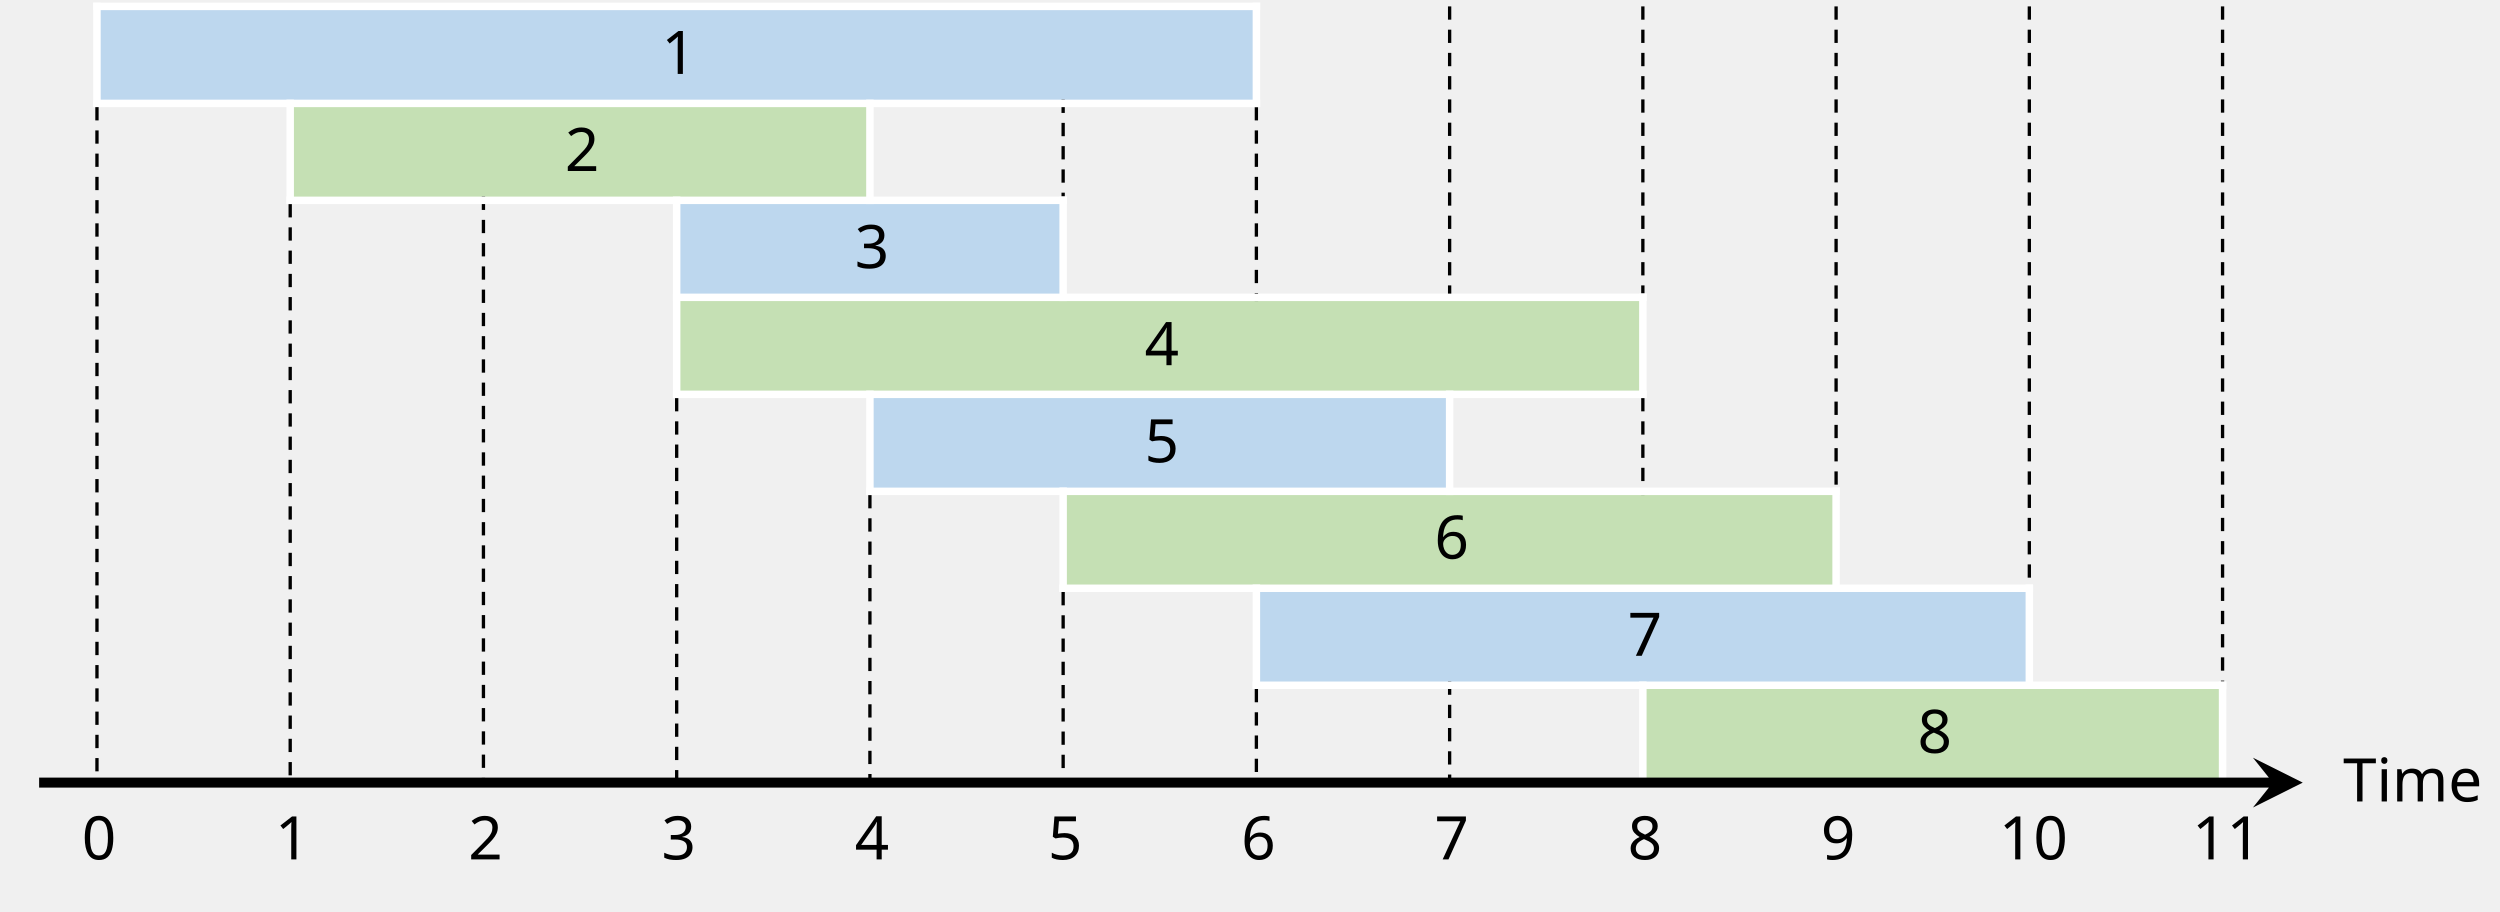
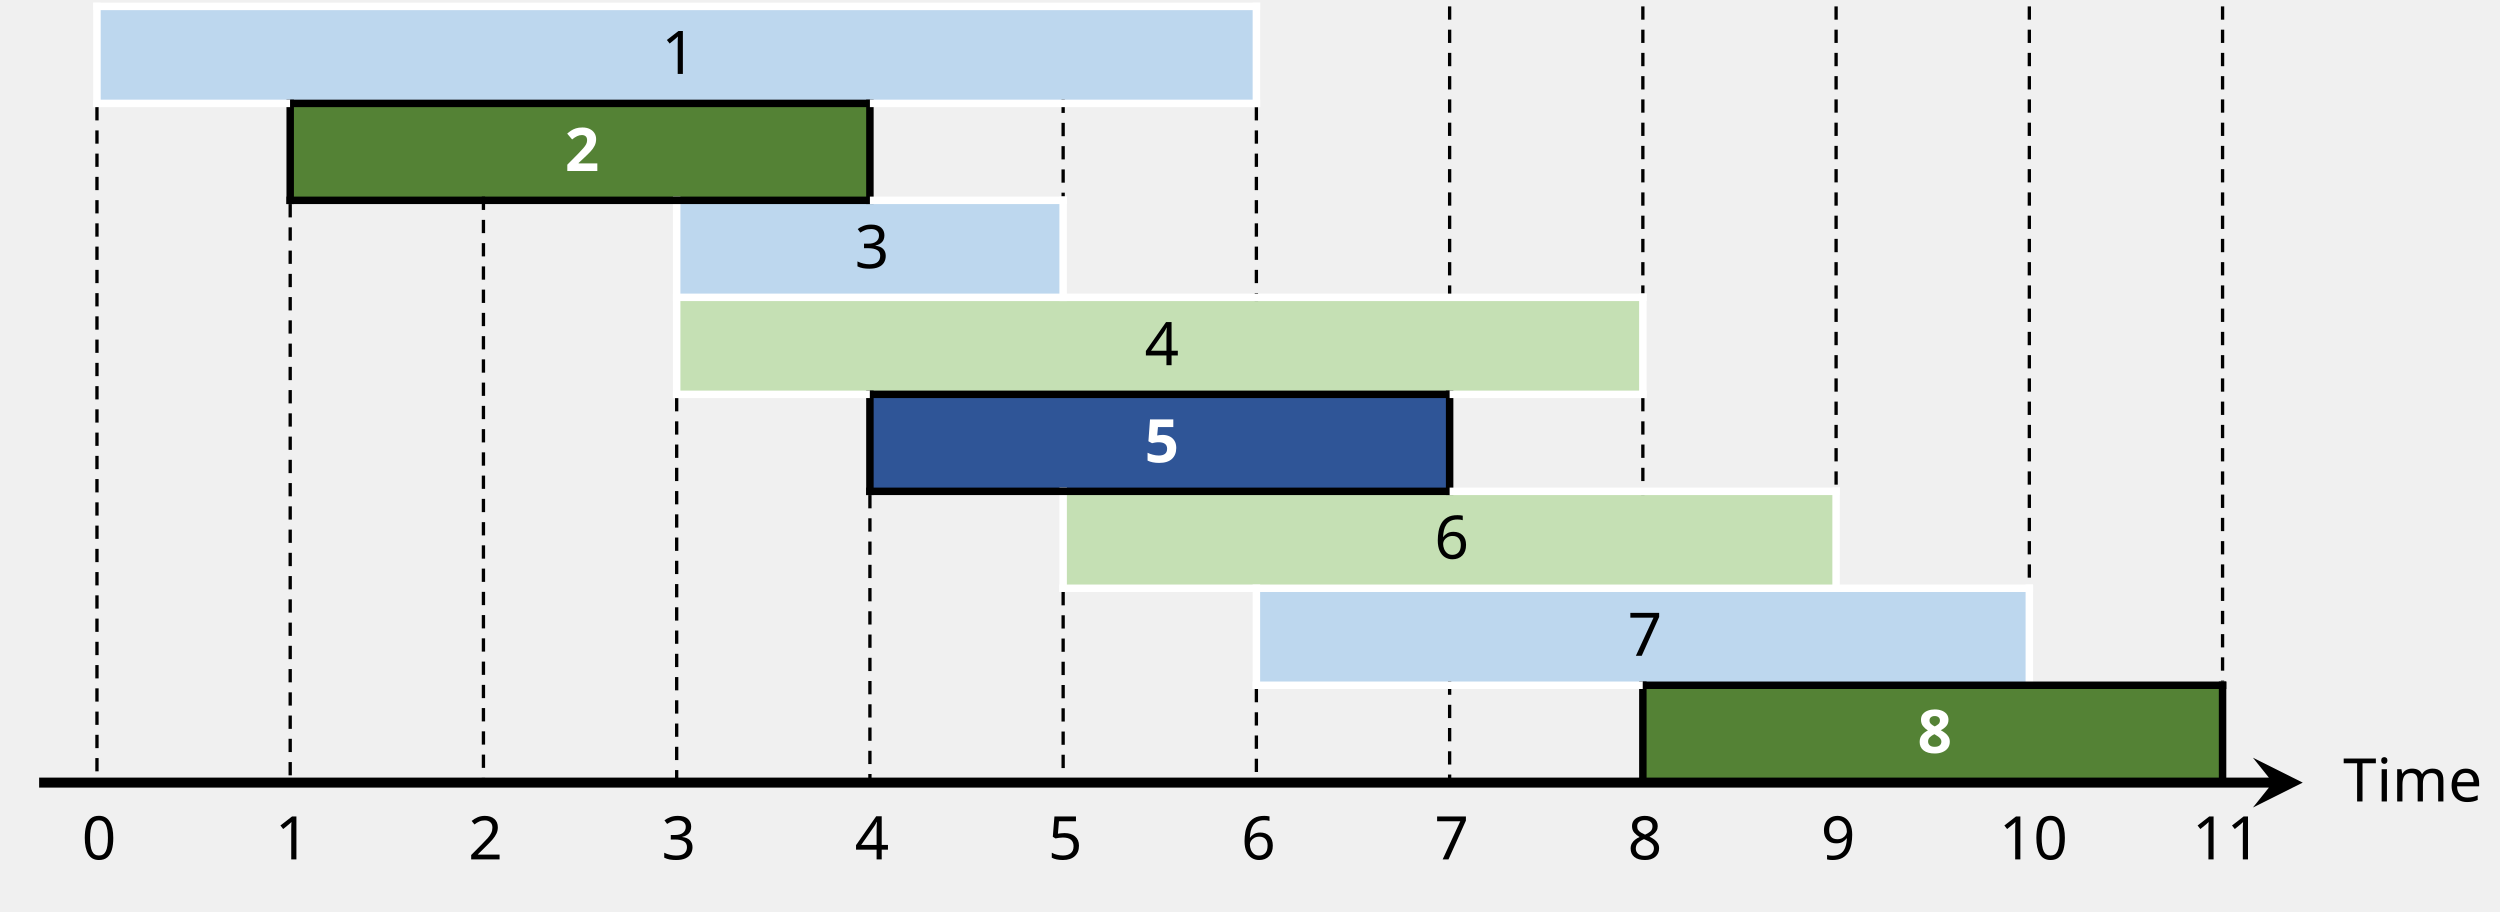
<svg xmlns="http://www.w3.org/2000/svg" width="3450" height="1258" overflow="hidden">
  <defs>
    <clipPath id="clip0">
      <rect x="167" y="158" width="3450" height="1258" />
    </clipPath>
  </defs>
  <g clip-path="url(#clip0)" transform="translate(-167 -158)">
    <path d="M300.809 166.833 1900.81 166.833 1900.81 300.667 300.809 300.667Z" fill="#BDD7EE" fill-rule="evenodd" />
-     <path d="M567.476 300.667 1367.48 300.667 1367.48 434.5 567.476 434.5Z" fill="#C5E0B4" fill-rule="evenodd" />
+     <path d="M567.476 300.667 1367.48 300.667 1367.48 434.5 567.476 434.5Z" fill="#548235" fill-rule="evenodd" />
    <path d="M1100.81 434.5 1634.14 434.5 1634.14 568.333 1100.81 568.333Z" fill="#BDD7EE" fill-rule="evenodd" />
    <path d="M1100.81 568.333 2434.14 568.333 2434.14 702.167 1100.81 702.167Z" fill="#C5E0B4" fill-rule="evenodd" />
-     <path d="M1367.48 702.167 2167.48 702.167 2167.48 836 1367.48 836Z" fill="#BDD7EE" fill-rule="evenodd" />
+     <path d="M1367.48 702.167 2167.48 702.167 2167.48 836 1367.48 836Z" fill="#2F5597" fill-rule="evenodd" />
    <path d="M1634.14 836 2700.81 836 2700.81 969.833 1634.14 969.833Z" fill="#C5E0B4" fill-rule="evenodd" />
    <path d="M1900.81 969.833 2967.48 969.833 2967.48 1103.67 1900.81 1103.67Z" fill="#BDD7EE" fill-rule="evenodd" />
-     <path d="M2434.14 1103.67 3234.14 1103.67 3234.14 1237.5 2434.14 1237.5Z" fill="#C5E0B4" fill-rule="evenodd" />
-     <path d="M567.476 295.511 567.476 439.656" stroke="#FFFFFF" stroke-width="10.312" stroke-linejoin="round" stroke-miterlimit="10" fill="none" fill-rule="evenodd" />
+     <path d="M2434.14 1103.67 3234.14 1103.67 3234.14 1237.5 2434.14 1237.5Z" fill="#548235" fill-rule="evenodd" />
+     <path d="M567.476 295.511 567.476 439.656" stroke="#000000" stroke-width="10.312" stroke-linejoin="round" stroke-miterlimit="10" fill="none" fill-rule="evenodd" />
    <path d="M567.476 439.656 567.476 1237.5" stroke="#000000" stroke-width="4.583" stroke-linejoin="round" stroke-miterlimit="10" stroke-dasharray="18.333 13.75" fill="none" fill-rule="evenodd" />
    <path d="M834.142 429.344 834.142 1237.5" stroke="#000000" stroke-width="4.583" stroke-linejoin="round" stroke-miterlimit="10" stroke-dasharray="18.333 13.75" fill="none" fill-rule="evenodd" />
    <path d="M1100.81 429.344 1100.81 707.323" stroke="#FFFFFF" stroke-width="10.312" stroke-linejoin="round" stroke-miterlimit="10" fill="none" fill-rule="evenodd" />
    <path d="M1100.81 707.323 1100.81 1237.5" stroke="#000000" stroke-width="4.583" stroke-linejoin="round" stroke-miterlimit="10" stroke-dasharray="18.333 13.75" fill="none" fill-rule="evenodd" />
-     <path d="M1367.48 295.511 1367.48 439.656" stroke="#FFFFFF" stroke-width="10.312" stroke-linejoin="round" stroke-miterlimit="10" fill="none" fill-rule="evenodd" />
-     <path d="M1367.48 697.011 1367.48 841.156" stroke="#FFFFFF" stroke-width="10.312" stroke-linejoin="round" stroke-miterlimit="10" fill="none" fill-rule="evenodd" />
+     <path d="M1367.48 295.511 1367.48 439.656" stroke="#000000" stroke-width="10.312" stroke-linejoin="round" stroke-miterlimit="10" fill="none" fill-rule="evenodd" />
+     <path d="M1367.48 697.011 1367.48 841.156" stroke="#000000" stroke-width="10.312" stroke-linejoin="round" stroke-miterlimit="10" fill="none" fill-rule="evenodd" />
    <path d="M1367.48 841.156 1367.48 1237.5" stroke="#000000" stroke-width="4.583" stroke-linejoin="round" stroke-miterlimit="10" stroke-dasharray="18.333 13.75" fill="none" fill-rule="evenodd" />
    <path d="M1634.14 295.511 1634.14 429.344" stroke="#000000" stroke-width="4.583" stroke-linejoin="round" stroke-miterlimit="10" stroke-dasharray="18.333 13.75" fill="none" fill-rule="evenodd" />
    <path d="M1634.14 429.344 1634.14 573.489" stroke="#FFFFFF" stroke-width="10.312" stroke-linejoin="round" stroke-miterlimit="10" fill="none" fill-rule="evenodd" />
    <path d="M1634.14 830.844 1634.14 974.989" stroke="#FFFFFF" stroke-width="10.312" stroke-linejoin="round" stroke-miterlimit="10" fill="none" fill-rule="evenodd" />
    <path d="M1634.14 974.989 1634.14 1237.5" stroke="#000000" stroke-width="4.583" stroke-linejoin="round" stroke-miterlimit="10" stroke-dasharray="18.333 13.75" fill="none" fill-rule="evenodd" />
    <path d="M1900.81 161.677 1900.81 305.823" stroke="#FFFFFF" stroke-width="10.312" stroke-linejoin="round" stroke-miterlimit="10" fill="none" fill-rule="evenodd" />
    <path d="M1900.81 305.823 1900.81 573.489" stroke="#000000" stroke-width="4.583" stroke-linejoin="round" stroke-miterlimit="10" stroke-dasharray="18.333 13.75" fill="none" fill-rule="evenodd" />
    <path d="M1900.81 964.677 1900.81 1108.82" stroke="#FFFFFF" stroke-width="10.312" stroke-linejoin="round" stroke-miterlimit="10" fill="none" fill-rule="evenodd" />
    <path d="M1900.81 1108.82 1900.81 1237.5" stroke="#000000" stroke-width="4.583" stroke-linejoin="round" stroke-miterlimit="10" stroke-dasharray="18.333 13.75" fill="none" fill-rule="evenodd" />
    <path d="M2167.48 166.833 2167.48 573.489" stroke="#000000" stroke-width="4.583" stroke-linejoin="round" stroke-miterlimit="10" stroke-dasharray="18.333 13.75" fill="none" fill-rule="evenodd" />
-     <path d="M2167.48 697.011 2167.48 841.156" stroke="#FFFFFF" stroke-width="10.312" stroke-linejoin="round" stroke-miterlimit="10" fill="none" fill-rule="evenodd" />
+     <path d="M2167.48 697.011 2167.48 841.156" stroke="#000000" stroke-width="10.312" stroke-linejoin="round" stroke-miterlimit="10" fill="none" fill-rule="evenodd" />
    <path d="M2167.48 1098.51 2167.48 1237.5" stroke="#000000" stroke-width="4.583" stroke-linejoin="round" stroke-miterlimit="10" stroke-dasharray="18.333 13.75" fill="none" fill-rule="evenodd" />
    <path d="M2434.14 166.833 2434.14 563.177" stroke="#000000" stroke-width="4.583" stroke-linejoin="round" stroke-miterlimit="10" stroke-dasharray="18.333 13.75" fill="none" fill-rule="evenodd" />
    <path d="M2434.14 563.177 2434.14 707.323" stroke="#FFFFFF" stroke-width="10.312" stroke-linejoin="round" stroke-miterlimit="10" fill="none" fill-rule="evenodd" />
    <path d="M2434.14 707.323 2434.14 841.156" stroke="#000000" stroke-width="4.583" stroke-linejoin="round" stroke-miterlimit="10" stroke-dasharray="18.333 13.75" fill="none" fill-rule="evenodd" />
-     <path d="M2434.14 1098.51 2434.14 1242.66" stroke="#FFFFFF" stroke-width="10.312" stroke-linejoin="round" stroke-miterlimit="10" fill="none" fill-rule="evenodd" />
+     <path d="M2434.14 1098.51 2434.14 1242.66" stroke="#000000" stroke-width="10.312" stroke-linejoin="round" stroke-miterlimit="10" fill="none" fill-rule="evenodd" />
    <path d="M2700.81 166.833 2700.81 830.844" stroke="#000000" stroke-width="4.583" stroke-linejoin="round" stroke-miterlimit="10" stroke-dasharray="18.333 13.75" fill="none" fill-rule="evenodd" />
    <path d="M2700.81 830.844 2700.81 974.989" stroke="#FFFFFF" stroke-width="10.312" stroke-linejoin="round" stroke-miterlimit="10" fill="none" fill-rule="evenodd" />
    <path d="M2967.48 166.833 2967.48 964.677" stroke="#000000" stroke-width="4.583" stroke-linejoin="round" stroke-miterlimit="10" stroke-dasharray="18.333 13.75" fill="none" fill-rule="evenodd" />
    <path d="M2967.48 964.677 2967.48 1108.82" stroke="#FFFFFF" stroke-width="10.312" stroke-linejoin="round" stroke-miterlimit="10" fill="none" fill-rule="evenodd" />
-     <path d="M295.653 300.667 1905.97 300.667" stroke="#FFFFFF" stroke-width="10.312" stroke-linejoin="round" stroke-miterlimit="10" fill="none" fill-rule="evenodd" />
-     <path d="M562.32 434.5 1639.3 434.5" stroke="#FFFFFF" stroke-width="10.312" stroke-linejoin="round" stroke-miterlimit="10" fill="none" fill-rule="evenodd" />
+     <path d="M295.653 300.667 567.476 300.667" stroke="#FFFFFF" stroke-width="10.312" stroke-linejoin="round" stroke-miterlimit="10" fill="none" fill-rule="evenodd" />
+     <path d="M567.476 300.667 1367.48 300.667" stroke="#000000" stroke-width="10.312" stroke-linejoin="round" stroke-miterlimit="10" fill="none" fill-rule="evenodd" />
+     <path d="M1367.48 300.667 1905.97 300.667" stroke="#FFFFFF" stroke-width="10.312" stroke-linejoin="round" stroke-miterlimit="10" fill="none" fill-rule="evenodd" />
+     <path d="M562.32 434.5 1367.48 434.5" stroke="#000000" stroke-width="10.312" stroke-linejoin="round" stroke-miterlimit="10" fill="none" fill-rule="evenodd" />
+     <path d="M1367.48 434.5 1639.3 434.5" stroke="#FFFFFF" stroke-width="10.312" stroke-linejoin="round" stroke-miterlimit="10" fill="none" fill-rule="evenodd" />
    <path d="M1095.65 568.333 2439.3 568.333" stroke="#FFFFFF" stroke-width="10.312" stroke-linejoin="round" stroke-miterlimit="10" fill="none" fill-rule="evenodd" />
-     <path d="M1095.65 702.167 2439.3 702.167" stroke="#FFFFFF" stroke-width="10.312" stroke-linejoin="round" stroke-miterlimit="10" fill="none" fill-rule="evenodd" />
-     <path d="M1362.32 836 2705.96 836" stroke="#FFFFFF" stroke-width="10.312" stroke-linejoin="round" stroke-miterlimit="10" fill="none" fill-rule="evenodd" />
+     <path d="M1095.65 702.167 1367.48 702.167" stroke="#FFFFFF" stroke-width="10.312" stroke-linejoin="round" stroke-miterlimit="10" fill="none" fill-rule="evenodd" />
+     <path d="M1367.48 702.167 2167.48 702.167" stroke="#000000" stroke-width="10.312" stroke-linejoin="round" stroke-miterlimit="10" fill="none" fill-rule="evenodd" />
+     <path d="M2167.48 702.167 2439.3 702.167" stroke="#FFFFFF" stroke-width="10.312" stroke-linejoin="round" stroke-miterlimit="10" fill="none" fill-rule="evenodd" />
+     <path d="M1362.32 836 2167.48 836" stroke="#000000" stroke-width="10.312" stroke-linejoin="round" stroke-miterlimit="10" fill="none" fill-rule="evenodd" />
+     <path d="M2167.48 836 2705.96 836" stroke="#FFFFFF" stroke-width="10.312" stroke-linejoin="round" stroke-miterlimit="10" fill="none" fill-rule="evenodd" />
    <path d="M1628.99 969.833 2972.63 969.833" stroke="#FFFFFF" stroke-width="10.312" stroke-linejoin="round" stroke-miterlimit="10" fill="none" fill-rule="evenodd" />
-     <path d="M1895.65 1103.67 3239.3 1103.67" stroke="#FFFFFF" stroke-width="10.312" stroke-linejoin="round" stroke-miterlimit="10" fill="none" fill-rule="evenodd" />
+     <path d="M1895.65 1103.67 2434.14 1103.67" stroke="#FFFFFF" stroke-width="10.312" stroke-linejoin="round" stroke-miterlimit="10" fill="none" fill-rule="evenodd" />
+     <path d="M2434.14 1103.67 3239.3 1103.67" stroke="#000000" stroke-width="10.312" stroke-linejoin="round" stroke-miterlimit="10" fill="none" fill-rule="evenodd" />
    <path d="M300.809 161.677 300.809 305.823" stroke="#FFFFFF" stroke-width="10.312" stroke-linejoin="round" stroke-miterlimit="10" fill="none" fill-rule="evenodd" />
    <path d="M300.809 305.823 300.809 1237.5" stroke="#000000" stroke-width="4.583" stroke-linejoin="round" stroke-miterlimit="10" stroke-dasharray="18.333 13.75" fill="none" fill-rule="evenodd" />
    <path d="M3234.14 166.833 3234.14 1098.51" stroke="#000000" stroke-width="4.583" stroke-linejoin="round" stroke-miterlimit="10" stroke-dasharray="18.333 13.75" fill="none" fill-rule="evenodd" />
-     <path d="M3234.14 1098.51 3234.14 1242.66" stroke="#FFFFFF" stroke-width="10.312" stroke-linejoin="round" stroke-miterlimit="10" fill="none" fill-rule="evenodd" />
+     <path d="M3234.14 1098.51 3234.14 1242.66" stroke="#000000" stroke-width="10.312" stroke-linejoin="round" stroke-miterlimit="10" fill="none" fill-rule="evenodd" />
    <path d="M295.653 166.833 1905.97 166.833" stroke="#FFFFFF" stroke-width="10.312" stroke-linejoin="round" stroke-miterlimit="10" fill="none" fill-rule="evenodd" />
-     <path d="M2428.99 1237.5 3239.3 1237.5" stroke="#FFFFFF" stroke-width="10.312" stroke-linejoin="round" stroke-miterlimit="10" fill="none" fill-rule="evenodd" />
-     <text font-family="Calibri,Calibri_MSFontService,sans-serif" font-weight="400" font-size="83" transform="matrix(1 0 0 1 1079.9 260)">1<tspan font-size="83" x="-133.333" y="134">2</tspan>
+     <path d="M2428.99 1237.5 3239.3 1237.5" stroke="#000000" stroke-width="10.312" stroke-linejoin="round" stroke-miterlimit="10" fill="none" fill-rule="evenodd" />
+     <text font-family="Calibri,Calibri_MSFontService,sans-serif" font-weight="400" font-size="83" transform="matrix(1 0 0 1 1079.9 260)">1<tspan fill="#FFFFFF" font-weight="700" font-size="83" x="-133.333" y="134">2</tspan>
      <tspan font-size="83" x="266.667" y="268">3</tspan>
      <tspan font-size="83" x="666.667" y="402">4</tspan>
-       <tspan font-size="83" x="666.667" y="536">5</tspan>
+       <tspan fill="#FFFFFF" font-weight="700" font-size="83" x="666.667" y="536">5</tspan>
      <tspan font-size="83" x="1066.67" y="669">6</tspan>
      <tspan font-size="83" x="1333.33" y="803">7</tspan>
-       <tspan font-size="83" x="1733.33" y="937">8</tspan>
+       <tspan fill="#FFFFFF" font-weight="700" font-size="83" x="1733.33" y="937">8</tspan>
      <tspan font-size="83" x="-799.982" y="1084">0</tspan>
      <tspan font-size="83" x="-533.319" y="1084">1</tspan>
      <tspan font-size="83" x="-266.656" y="1084">2</tspan>
      <tspan font-size="83" x="0.008" y="1084">3</tspan>
      <tspan font-size="83" x="266.671" y="1084">4</tspan>
      <tspan font-size="83" x="533.335" y="1084">5</tspan>
      <tspan font-size="83" x="799.998" y="1084">6</tspan>
      <tspan font-size="83" x="1066.66" y="1084">7</tspan>
      <tspan font-size="83" x="1333.32" y="1084">8</tspan>
      <tspan font-size="83" x="1599.99" y="1084">9</tspan>
      <tspan font-size="83" x="1845.74" y="1084">10</tspan>
      <tspan font-size="83" x="2112.4" y="1084">11</tspan>
    </text>
    <path d="M221 1231.12 3303.54 1231.13 3303.54 1244.88 221 1244.87ZM3303.54 1238 3276.04 1203.63 3344.79 1238 3276.04 1272.38Z" />
    <text font-family="Calibri,Calibri_MSFontService,sans-serif" font-weight="400" font-size="83" transform="matrix(1 0 0 1 3400.46 1264)">Time</text>
  </g>
</svg>
